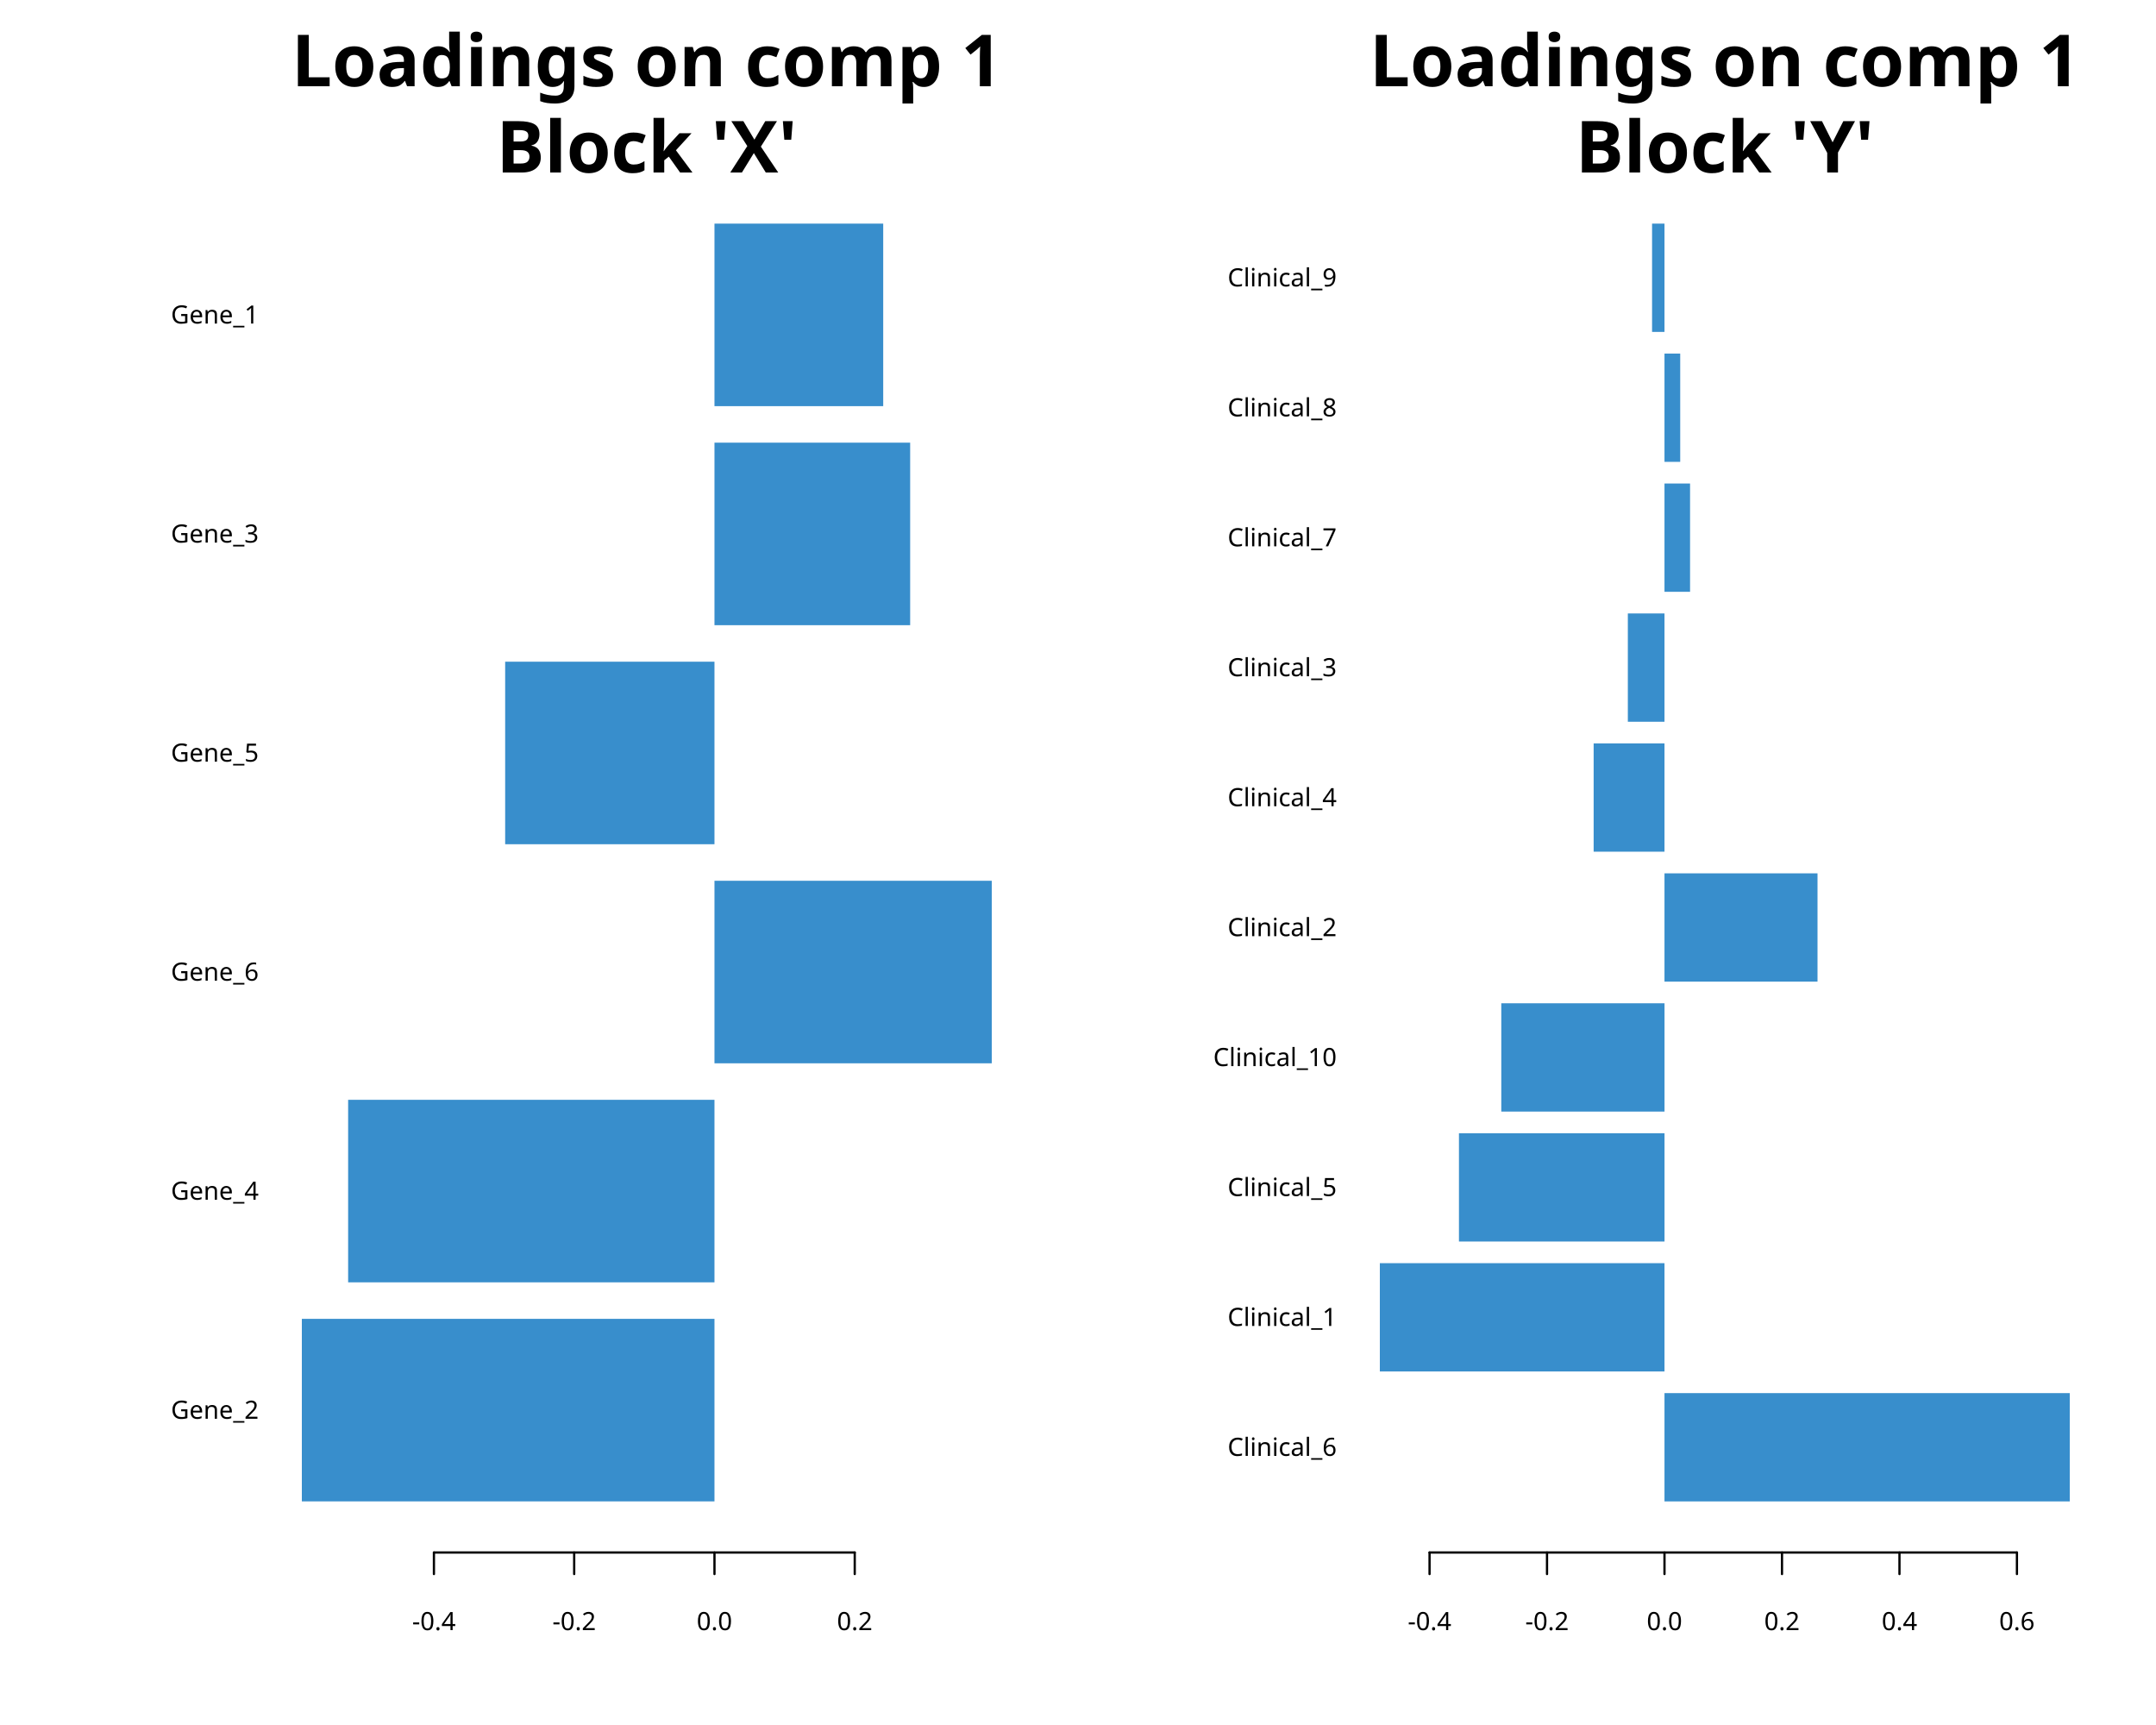
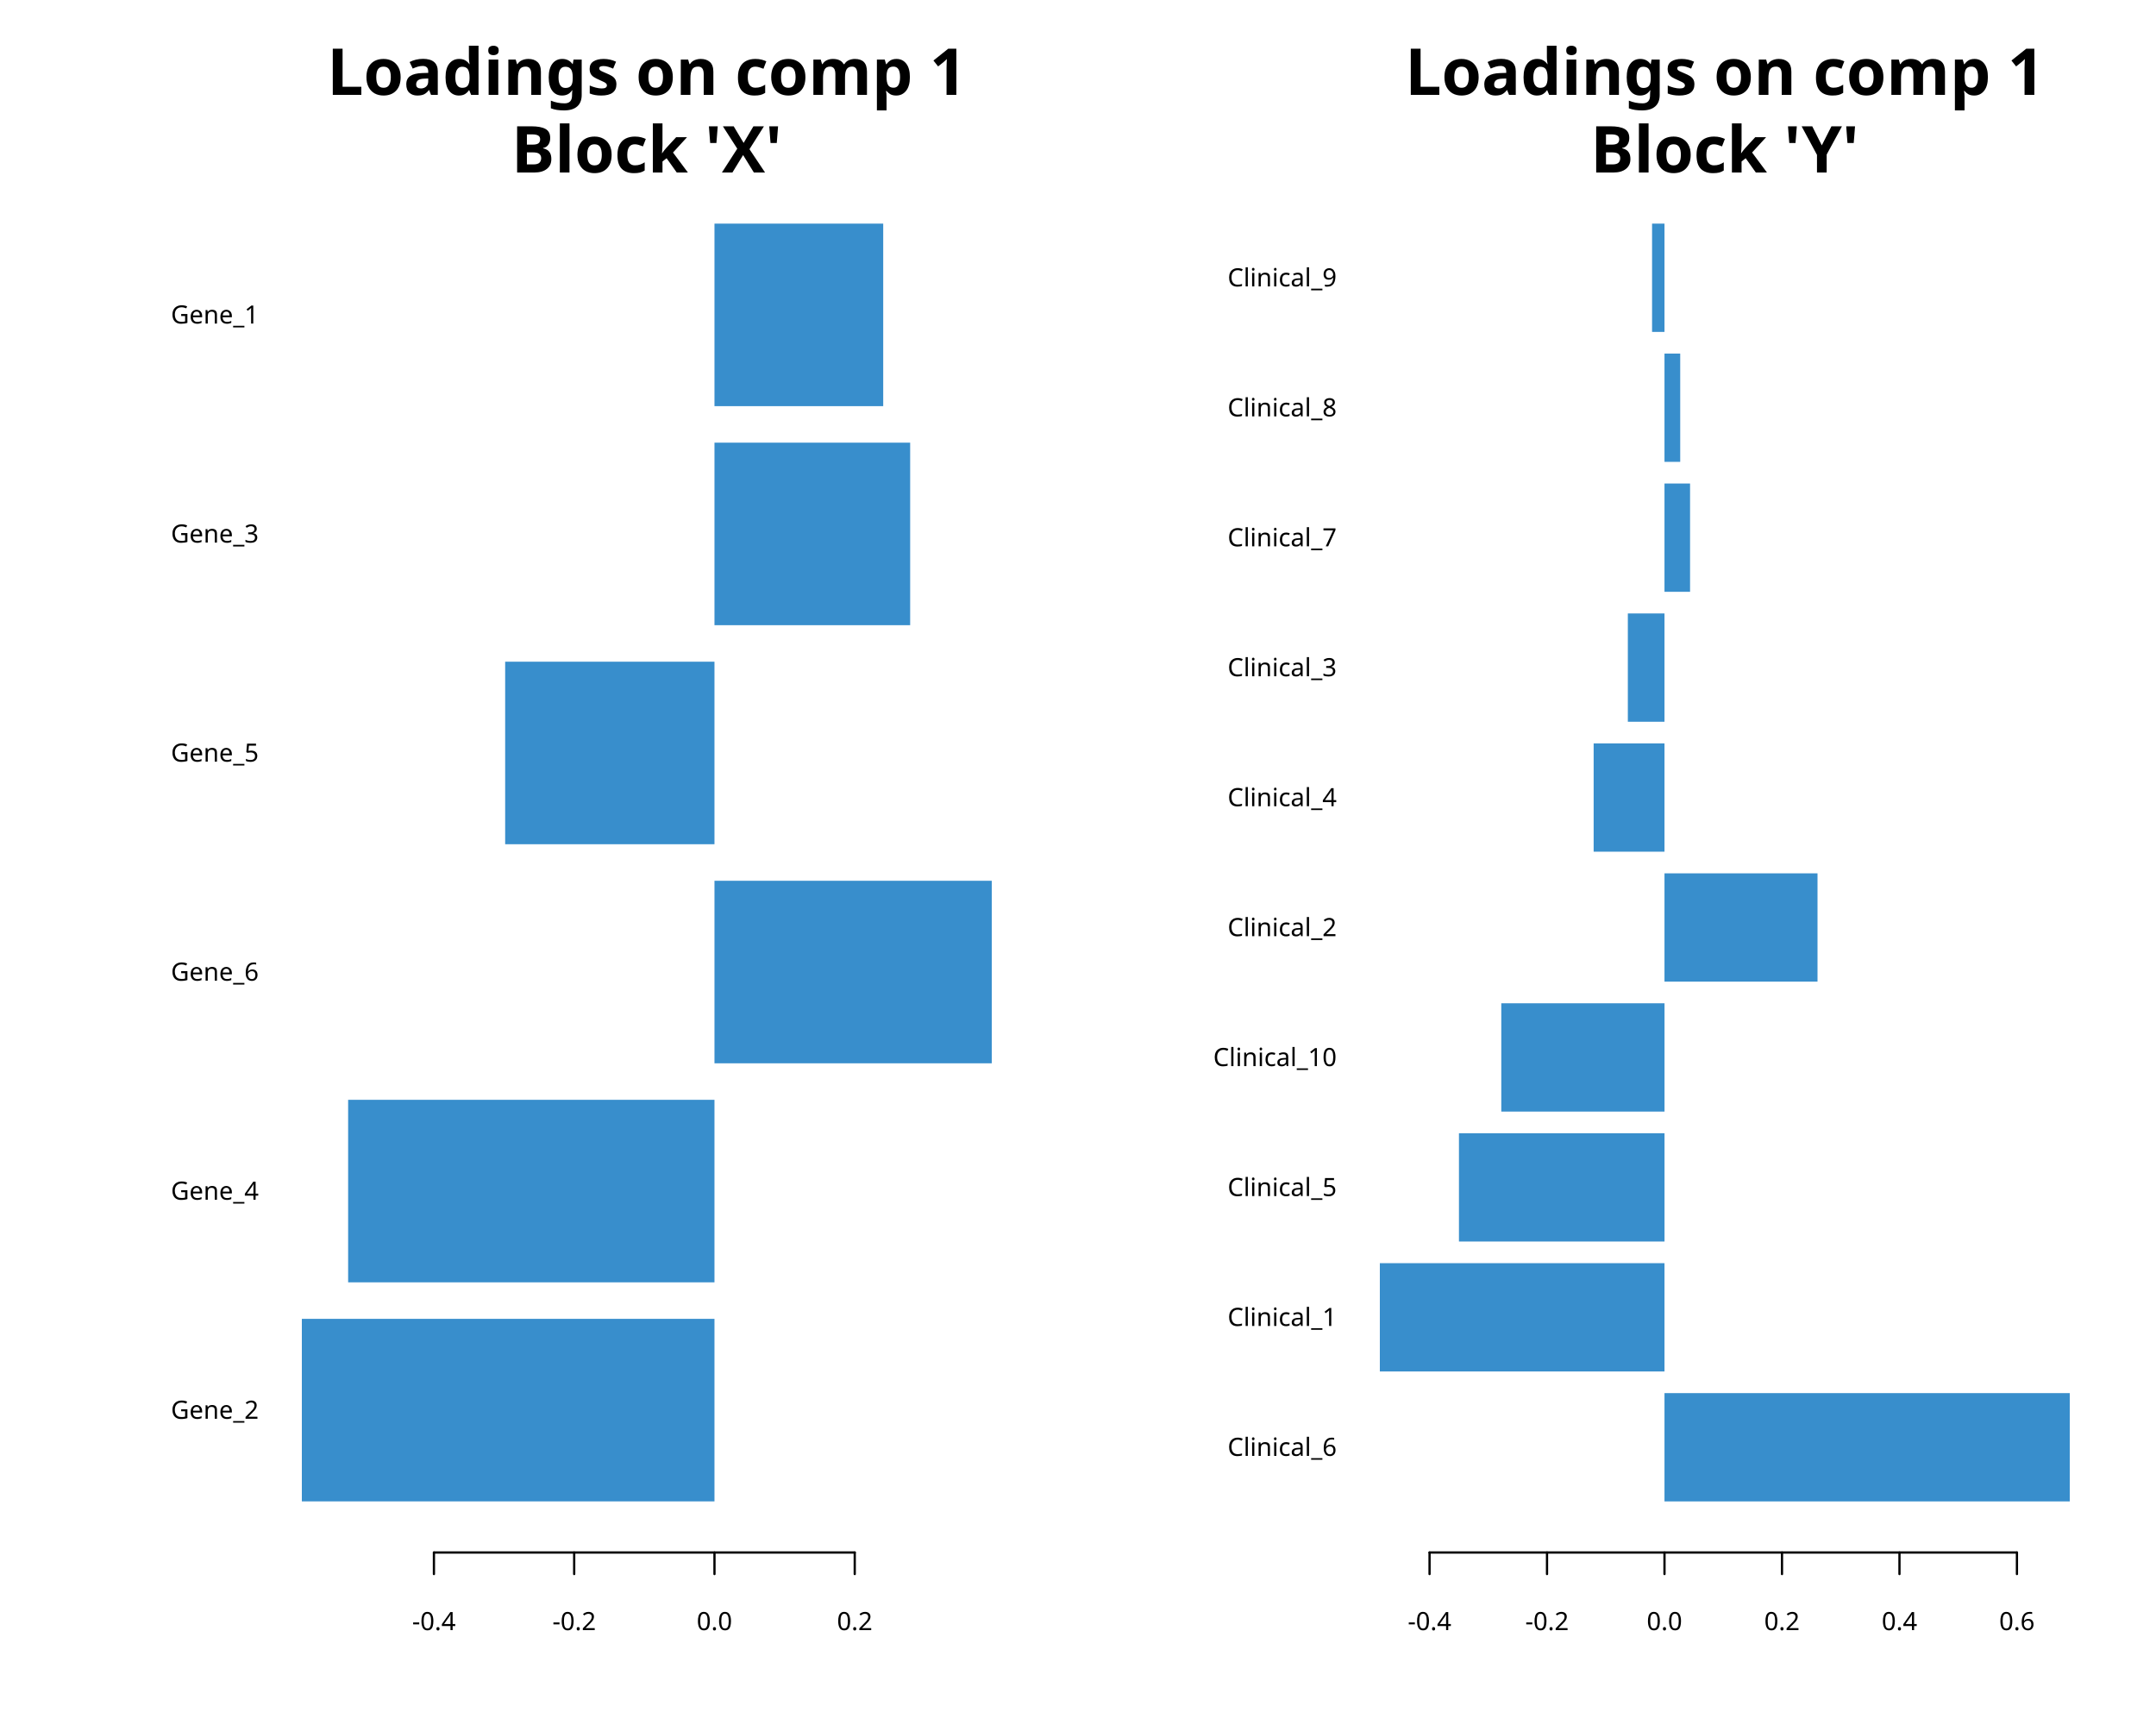
<svg xmlns="http://www.w3.org/2000/svg" class="svglite" data-engine-version="2.0" width="720.00pt" height="576.00pt" viewBox="0 0 720.00 576.00">
  <defs>
    <style type="text/css">
    .svglite line, .svglite polyline, .svglite polygon, .svglite path, .svglite rect, .svglite circle {
      fill: none;
      stroke: #000000;
      stroke-linecap: round;
      stroke-linejoin: round;
      stroke-miterlimit: 10.00;
    }
  </style>
  </defs>
  <rect width="100%" height="100%" style="stroke: none; fill: #FFFFFF;" />
  <defs>
    <clipPath id="cpMC4wMHw3MjAuMDB8MC4wMHw1NzYuMDA=">
      <rect x="0.00" y="0.00" width="720.00" height="576.00" />
    </clipPath>
  </defs>
  <g clip-path="url(#cpMC4wMHw3MjAuMDB8MC4wMHw1NzYuMDA=)">
</g>
  <defs>
    <clipPath id="cpMC4wMHwzNjAuMDB8MC4wMHw1NzYuMDA=">
      <rect x="0.00" y="0.00" width="360.00" height="576.00" />
    </clipPath>
  </defs>
  <g clip-path="url(#cpMC4wMHwzNjAuMDB8MC4wMHw1NzYuMDA=)">
    <rect x="100.80" y="440.38" width="137.80" height="60.95" style="stroke-width: 0.75; stroke: none; fill: #388ECC;" />
    <rect x="116.26" y="367.24" width="122.34" height="60.95" style="stroke-width: 0.75; stroke: none; fill: #388ECC;" />
    <rect x="238.60" y="294.10" width="92.60" height="60.95" style="stroke-width: 0.75; stroke: none; fill: #388ECC;" />
    <rect x="168.70" y="220.95" width="69.90" height="60.95" style="stroke-width: 0.75; stroke: none; fill: #388ECC;" />
    <rect x="238.60" y="147.81" width="65.35" height="60.95" style="stroke-width: 0.75; stroke: none; fill: #388ECC;" />
    <rect x="238.60" y="74.67" width="56.35" height="60.95" style="stroke-width: 0.75; stroke: none; fill: #388ECC;" />
  </g>
  <g clip-path="url(#cpMC4wMHw3MjAuMDB8MC4wMHw1NzYuMDA=)">
    <text x="86.40" y="473.75" text-anchor="end" style="font-size: 8.40px; font-family: sans;" textLength="29.90px" lengthAdjust="spacingAndGlyphs">Gene_2</text>
    <text x="86.40" y="400.60" text-anchor="end" style="font-size: 8.40px; font-family: sans;" textLength="29.90px" lengthAdjust="spacingAndGlyphs">Gene_4</text>
    <text x="86.40" y="327.46" text-anchor="end" style="font-size: 8.40px; font-family: sans;" textLength="29.90px" lengthAdjust="spacingAndGlyphs">Gene_6</text>
    <text x="86.40" y="254.32" text-anchor="end" style="font-size: 8.40px; font-family: sans;" textLength="29.90px" lengthAdjust="spacingAndGlyphs">Gene_5</text>
    <text x="86.40" y="181.18" text-anchor="end" style="font-size: 8.40px; font-family: sans;" textLength="29.90px" lengthAdjust="spacingAndGlyphs">Gene_3</text>
    <text x="86.40" y="108.03" text-anchor="end" style="font-size: 8.40px; font-family: sans;" textLength="29.90px" lengthAdjust="spacingAndGlyphs">Gene_1</text>
    <line x1="144.91" y1="518.40" x2="285.44" y2="518.40" style="stroke-width: 0.75;" />
    <line x1="144.91" y1="518.40" x2="144.91" y2="525.60" style="stroke-width: 0.75;" />
    <line x1="191.75" y1="518.40" x2="191.75" y2="525.60" style="stroke-width: 0.75;" />
    <line x1="238.60" y1="518.40" x2="238.60" y2="525.60" style="stroke-width: 0.75;" />
    <line x1="285.44" y1="518.40" x2="285.44" y2="525.60" style="stroke-width: 0.75;" />
    <text x="144.91" y="544.32" text-anchor="middle" style="font-size: 8.40px; font-family: sans;" textLength="14.47px" lengthAdjust="spacingAndGlyphs">-0.4</text>
    <text x="191.75" y="544.32" text-anchor="middle" style="font-size: 8.40px; font-family: sans;" textLength="14.47px" lengthAdjust="spacingAndGlyphs">-0.2</text>
    <text x="238.60" y="544.32" text-anchor="middle" style="font-size: 8.40px; font-family: sans;" textLength="11.68px" lengthAdjust="spacingAndGlyphs">0.0</text>
    <text x="285.44" y="544.32" text-anchor="middle" style="font-size: 8.40px; font-family: sans;" textLength="11.68px" lengthAdjust="spacingAndGlyphs">0.2</text>
  </g>
  <g clip-path="url(#cpMC4wMHwzNjAuMDB8MC4wMHw1NzYuMDA=)">
-     <text x="216.00" y="28.80" text-anchor="middle" style="font-size: 24.00px; font-weight: bold; font-family: sans;" textLength="216.19px" lengthAdjust="spacingAndGlyphs">Loadings on comp 1</text>
-     <text x="216.00" y="57.60" text-anchor="middle" style="font-size: 24.00px; font-weight: bold; font-family: sans;" textLength="90.55px" lengthAdjust="spacingAndGlyphs">Block 'X'</text>
+     <text x="216.00" y="31.68" text-anchor="middle" style="font-size: 21.60px; font-weight: bold; font-family: sans;" textLength="194.57px" lengthAdjust="spacingAndGlyphs">Loadings on comp 1</text>
+     <text x="216.00" y="57.60" text-anchor="middle" style="font-size: 21.60px; font-weight: bold; font-family: sans;" textLength="81.49px" lengthAdjust="spacingAndGlyphs">Block 'X'</text>
  </g>
  <defs>
    <clipPath id="cpMzYwLjAwfDcyMC4wMHwwLjAwfDU3Ni4wMA==">
      <rect x="360.00" y="0.00" width="360.00" height="576.00" />
    </clipPath>
  </defs>
  <g clip-path="url(#cpMzYwLjAwfDcyMC4wMHwwLjAwfDU3Ni4wMA==)">
    <rect x="555.86" y="465.18" width="135.34" height="36.16" style="stroke-width: 0.75; stroke: none; fill: #388ECC;" />
    <rect x="460.80" y="421.79" width="95.06" height="36.16" style="stroke-width: 0.75; stroke: none; fill: #388ECC;" />
    <rect x="487.22" y="378.40" width="68.65" height="36.16" style="stroke-width: 0.75; stroke: none; fill: #388ECC;" />
    <rect x="501.36" y="335.01" width="54.51" height="36.16" style="stroke-width: 0.75; stroke: none; fill: #388ECC;" />
    <rect x="555.86" y="291.62" width="51.10" height="36.16" style="stroke-width: 0.75; stroke: none; fill: #388ECC;" />
    <rect x="532.20" y="248.23" width="23.66" height="36.16" style="stroke-width: 0.75; stroke: none; fill: #388ECC;" />
    <rect x="543.62" y="204.84" width="12.24" height="36.16" style="stroke-width: 0.75; stroke: none; fill: #388ECC;" />
    <rect x="555.86" y="161.45" width="8.54" height="36.16" style="stroke-width: 0.75; stroke: none; fill: #388ECC;" />
    <rect x="555.86" y="118.06" width="5.25" height="36.16" style="stroke-width: 0.75; stroke: none; fill: #388ECC;" />
    <rect x="551.71" y="74.67" width="4.15" height="36.16" style="stroke-width: 0.75; stroke: none; fill: #388ECC;" />
  </g>
  <g clip-path="url(#cpMC4wMHw3MjAuMDB8MC4wMHw1NzYuMDA=)">
    <text x="446.40" y="486.14" text-anchor="end" style="font-size: 8.40px; font-family: sans;" textLength="36.42px" lengthAdjust="spacingAndGlyphs">Clinical_6</text>
    <text x="446.40" y="442.75" text-anchor="end" style="font-size: 8.40px; font-family: sans;" textLength="36.42px" lengthAdjust="spacingAndGlyphs">Clinical_1</text>
    <text x="446.40" y="399.37" text-anchor="end" style="font-size: 8.40px; font-family: sans;" textLength="36.42px" lengthAdjust="spacingAndGlyphs">Clinical_5</text>
    <text x="446.40" y="355.98" text-anchor="end" style="font-size: 8.40px; font-family: sans;" textLength="41.09px" lengthAdjust="spacingAndGlyphs">Clinical_10</text>
    <text x="446.40" y="312.59" text-anchor="end" style="font-size: 8.40px; font-family: sans;" textLength="36.42px" lengthAdjust="spacingAndGlyphs">Clinical_2</text>
    <text x="446.40" y="269.20" text-anchor="end" style="font-size: 8.40px; font-family: sans;" textLength="36.42px" lengthAdjust="spacingAndGlyphs">Clinical_4</text>
    <text x="446.40" y="225.81" text-anchor="end" style="font-size: 8.40px; font-family: sans;" textLength="36.42px" lengthAdjust="spacingAndGlyphs">Clinical_3</text>
    <text x="446.40" y="182.42" text-anchor="end" style="font-size: 8.40px; font-family: sans;" textLength="36.42px" lengthAdjust="spacingAndGlyphs">Clinical_7</text>
    <text x="446.40" y="139.03" text-anchor="end" style="font-size: 8.40px; font-family: sans;" textLength="36.42px" lengthAdjust="spacingAndGlyphs">Clinical_8</text>
    <text x="446.40" y="95.64" text-anchor="end" style="font-size: 8.40px; font-family: sans;" textLength="36.42px" lengthAdjust="spacingAndGlyphs">Clinical_9</text>
    <line x1="477.40" y1="518.40" x2="673.56" y2="518.40" style="stroke-width: 0.75;" />
    <line x1="477.40" y1="518.40" x2="477.40" y2="525.60" style="stroke-width: 0.75;" />
    <line x1="516.63" y1="518.40" x2="516.63" y2="525.60" style="stroke-width: 0.75;" />
    <line x1="555.86" y1="518.40" x2="555.86" y2="525.60" style="stroke-width: 0.75;" />
    <line x1="595.10" y1="518.40" x2="595.10" y2="525.60" style="stroke-width: 0.75;" />
    <line x1="634.33" y1="518.40" x2="634.33" y2="525.60" style="stroke-width: 0.75;" />
    <line x1="673.56" y1="518.40" x2="673.56" y2="525.60" style="stroke-width: 0.75;" />
    <text x="477.40" y="544.32" text-anchor="middle" style="font-size: 8.40px; font-family: sans;" textLength="14.47px" lengthAdjust="spacingAndGlyphs">-0.4</text>
    <text x="516.63" y="544.32" text-anchor="middle" style="font-size: 8.40px; font-family: sans;" textLength="14.47px" lengthAdjust="spacingAndGlyphs">-0.2</text>
    <text x="555.86" y="544.32" text-anchor="middle" style="font-size: 8.40px; font-family: sans;" textLength="11.68px" lengthAdjust="spacingAndGlyphs">0.0</text>
    <text x="595.10" y="544.32" text-anchor="middle" style="font-size: 8.40px; font-family: sans;" textLength="11.68px" lengthAdjust="spacingAndGlyphs">0.2</text>
    <text x="634.33" y="544.32" text-anchor="middle" style="font-size: 8.40px; font-family: sans;" textLength="11.68px" lengthAdjust="spacingAndGlyphs">0.4</text>
    <text x="673.56" y="544.32" text-anchor="middle" style="font-size: 8.40px; font-family: sans;" textLength="11.68px" lengthAdjust="spacingAndGlyphs">0.6</text>
  </g>
  <g clip-path="url(#cpMzYwLjAwfDcyMC4wMHwwLjAwfDU3Ni4wMA==)">
-     <text x="576.00" y="28.80" text-anchor="middle" style="font-size: 24.00px; font-weight: bold; font-family: sans;" textLength="216.19px" lengthAdjust="spacingAndGlyphs">Loadings on comp 1</text>
-     <text x="576.00" y="57.60" text-anchor="middle" style="font-size: 24.00px; font-weight: bold; font-family: sans;" textLength="90.55px" lengthAdjust="spacingAndGlyphs">Block 'Y'</text>
+     <text x="576.00" y="31.68" text-anchor="middle" style="font-size: 21.60px; font-weight: bold; font-family: sans;" textLength="194.57px" lengthAdjust="spacingAndGlyphs">Loadings on comp 1</text>
+     <text x="576.00" y="57.60" text-anchor="middle" style="font-size: 21.60px; font-weight: bold; font-family: sans;" textLength="81.49px" lengthAdjust="spacingAndGlyphs">Block 'Y'</text>
  </g>
-   <defs>
-     <clipPath id="cpNTkuMDR8Njg5Ljc2fDU5LjA0fDUwMi41Ng==">
-       <rect x="59.04" y="59.04" width="630.72" height="443.52" />
-     </clipPath>
-   </defs>
-   <g clip-path="url(#cpNTkuMDR8Njg5Ljc2fDU5LjA0fDUwMi41Ng==)">
- </g>
</svg>
